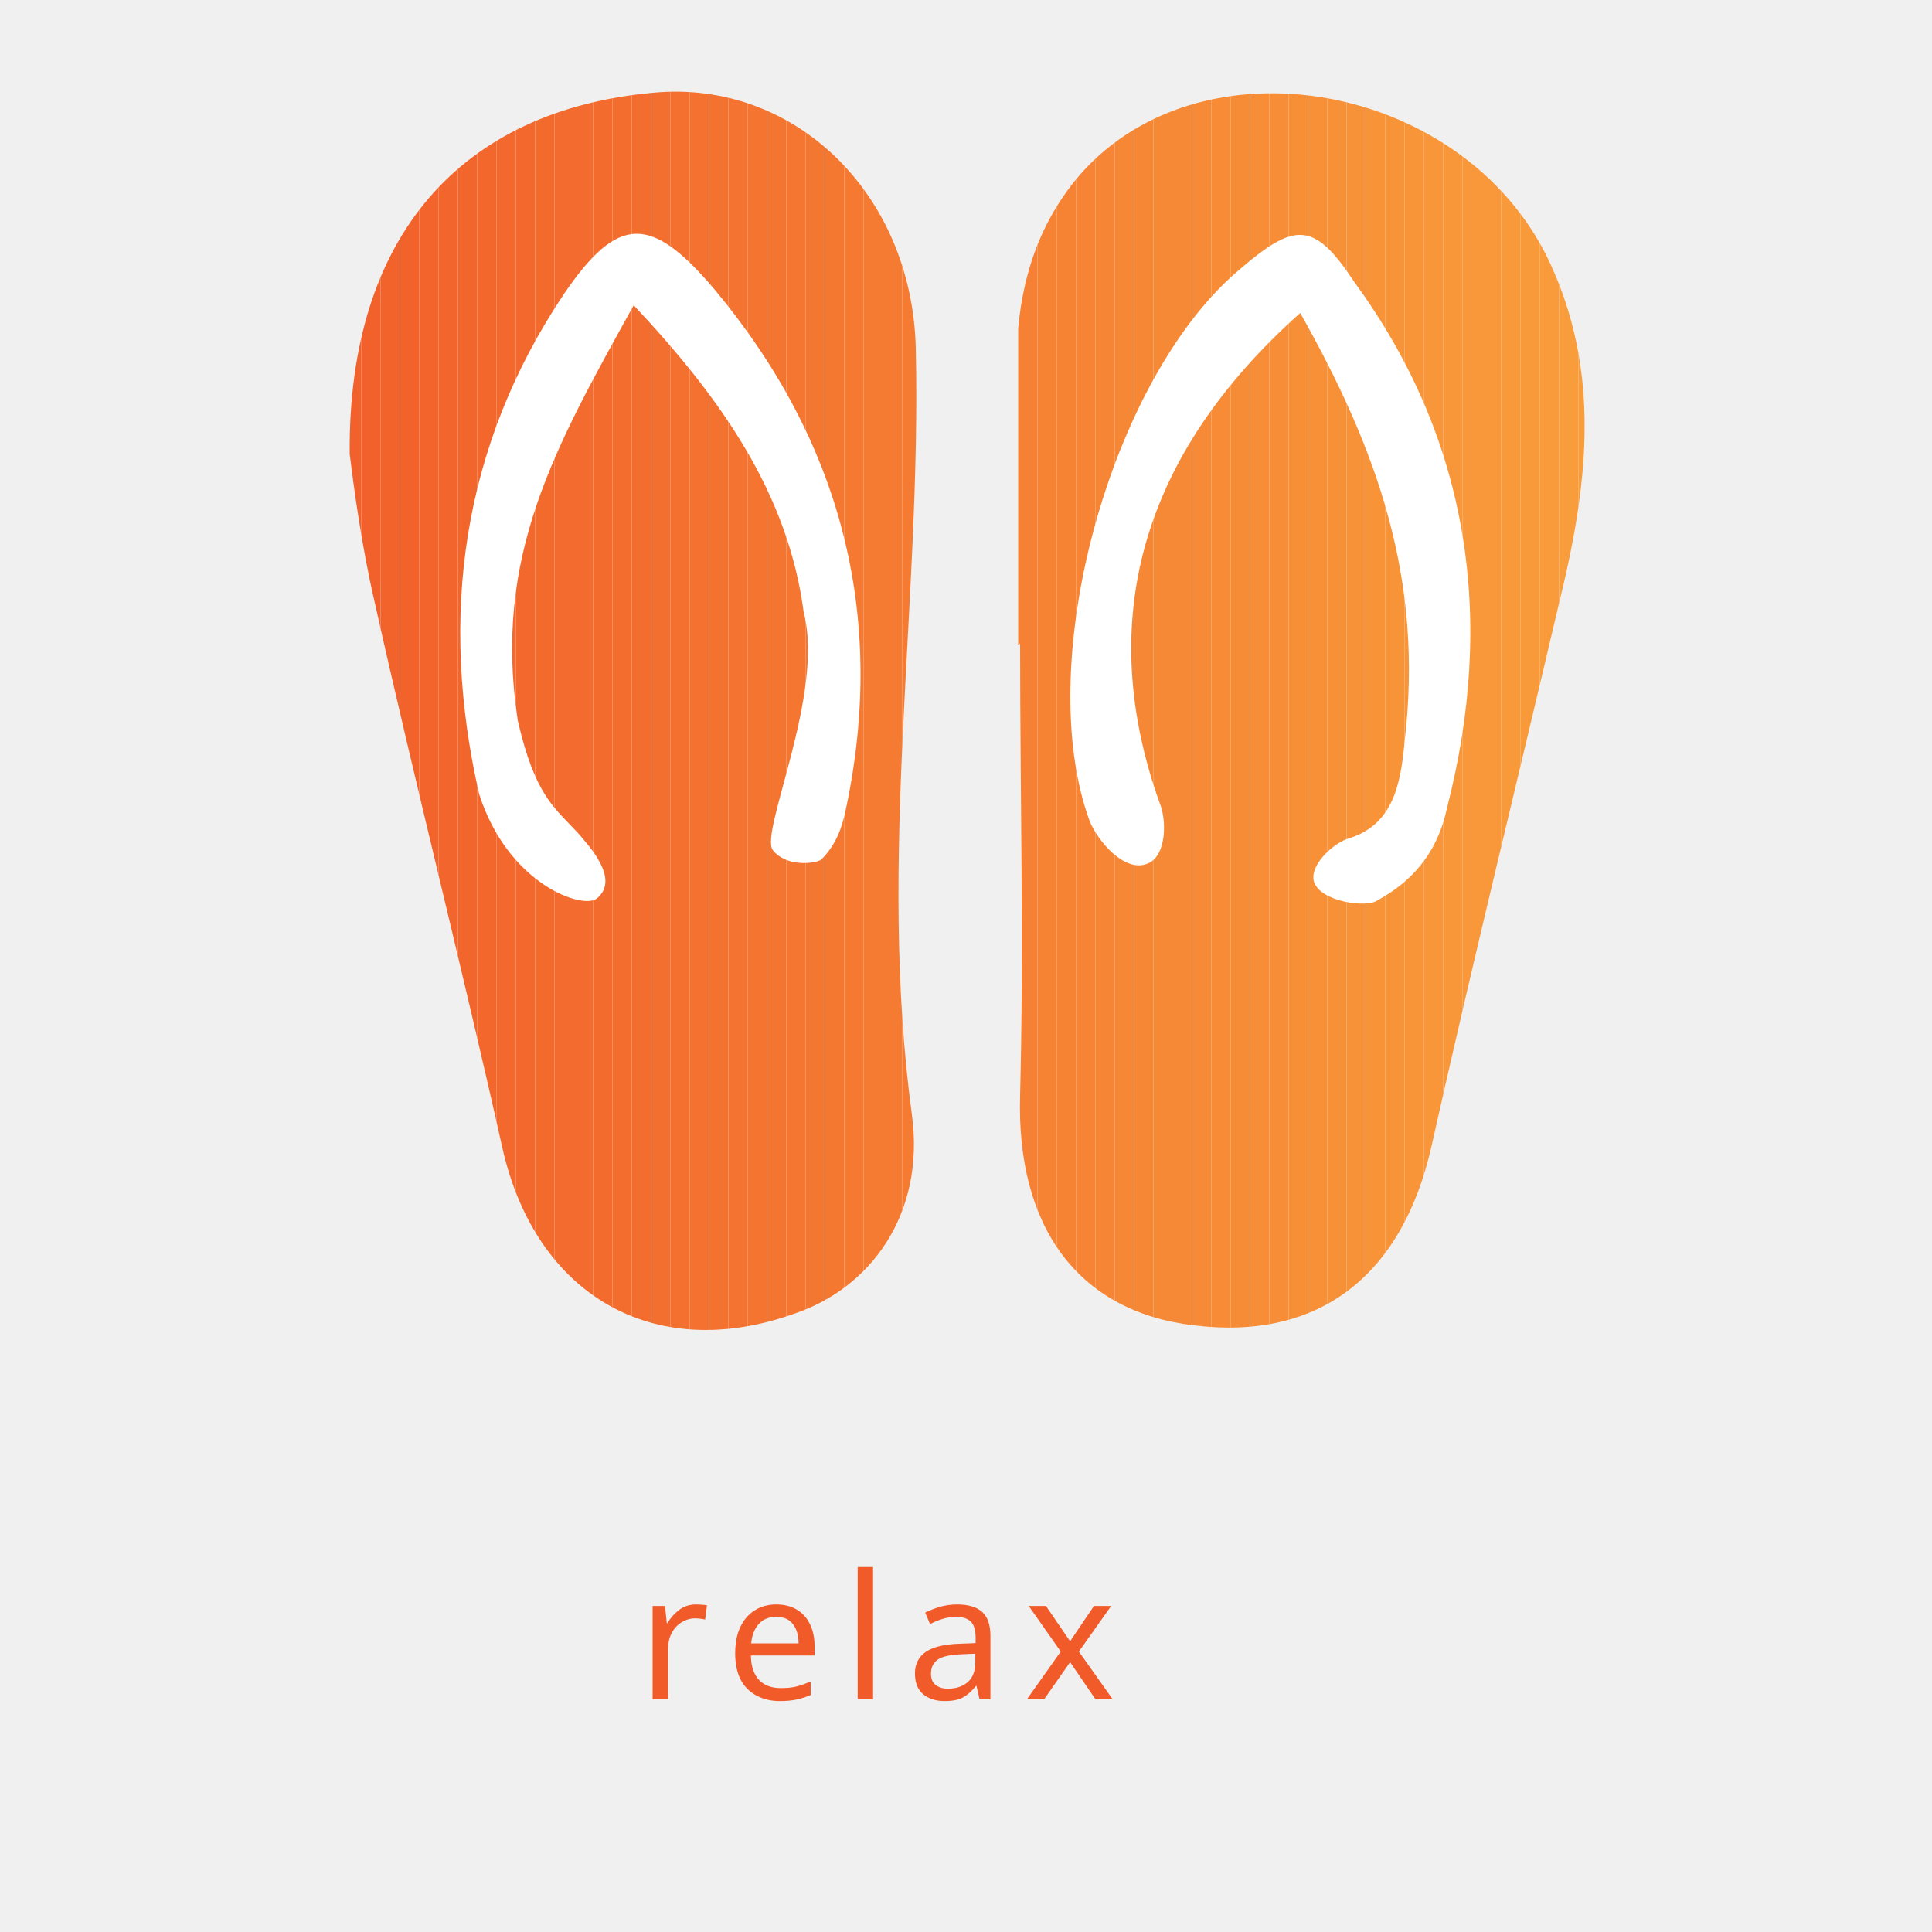
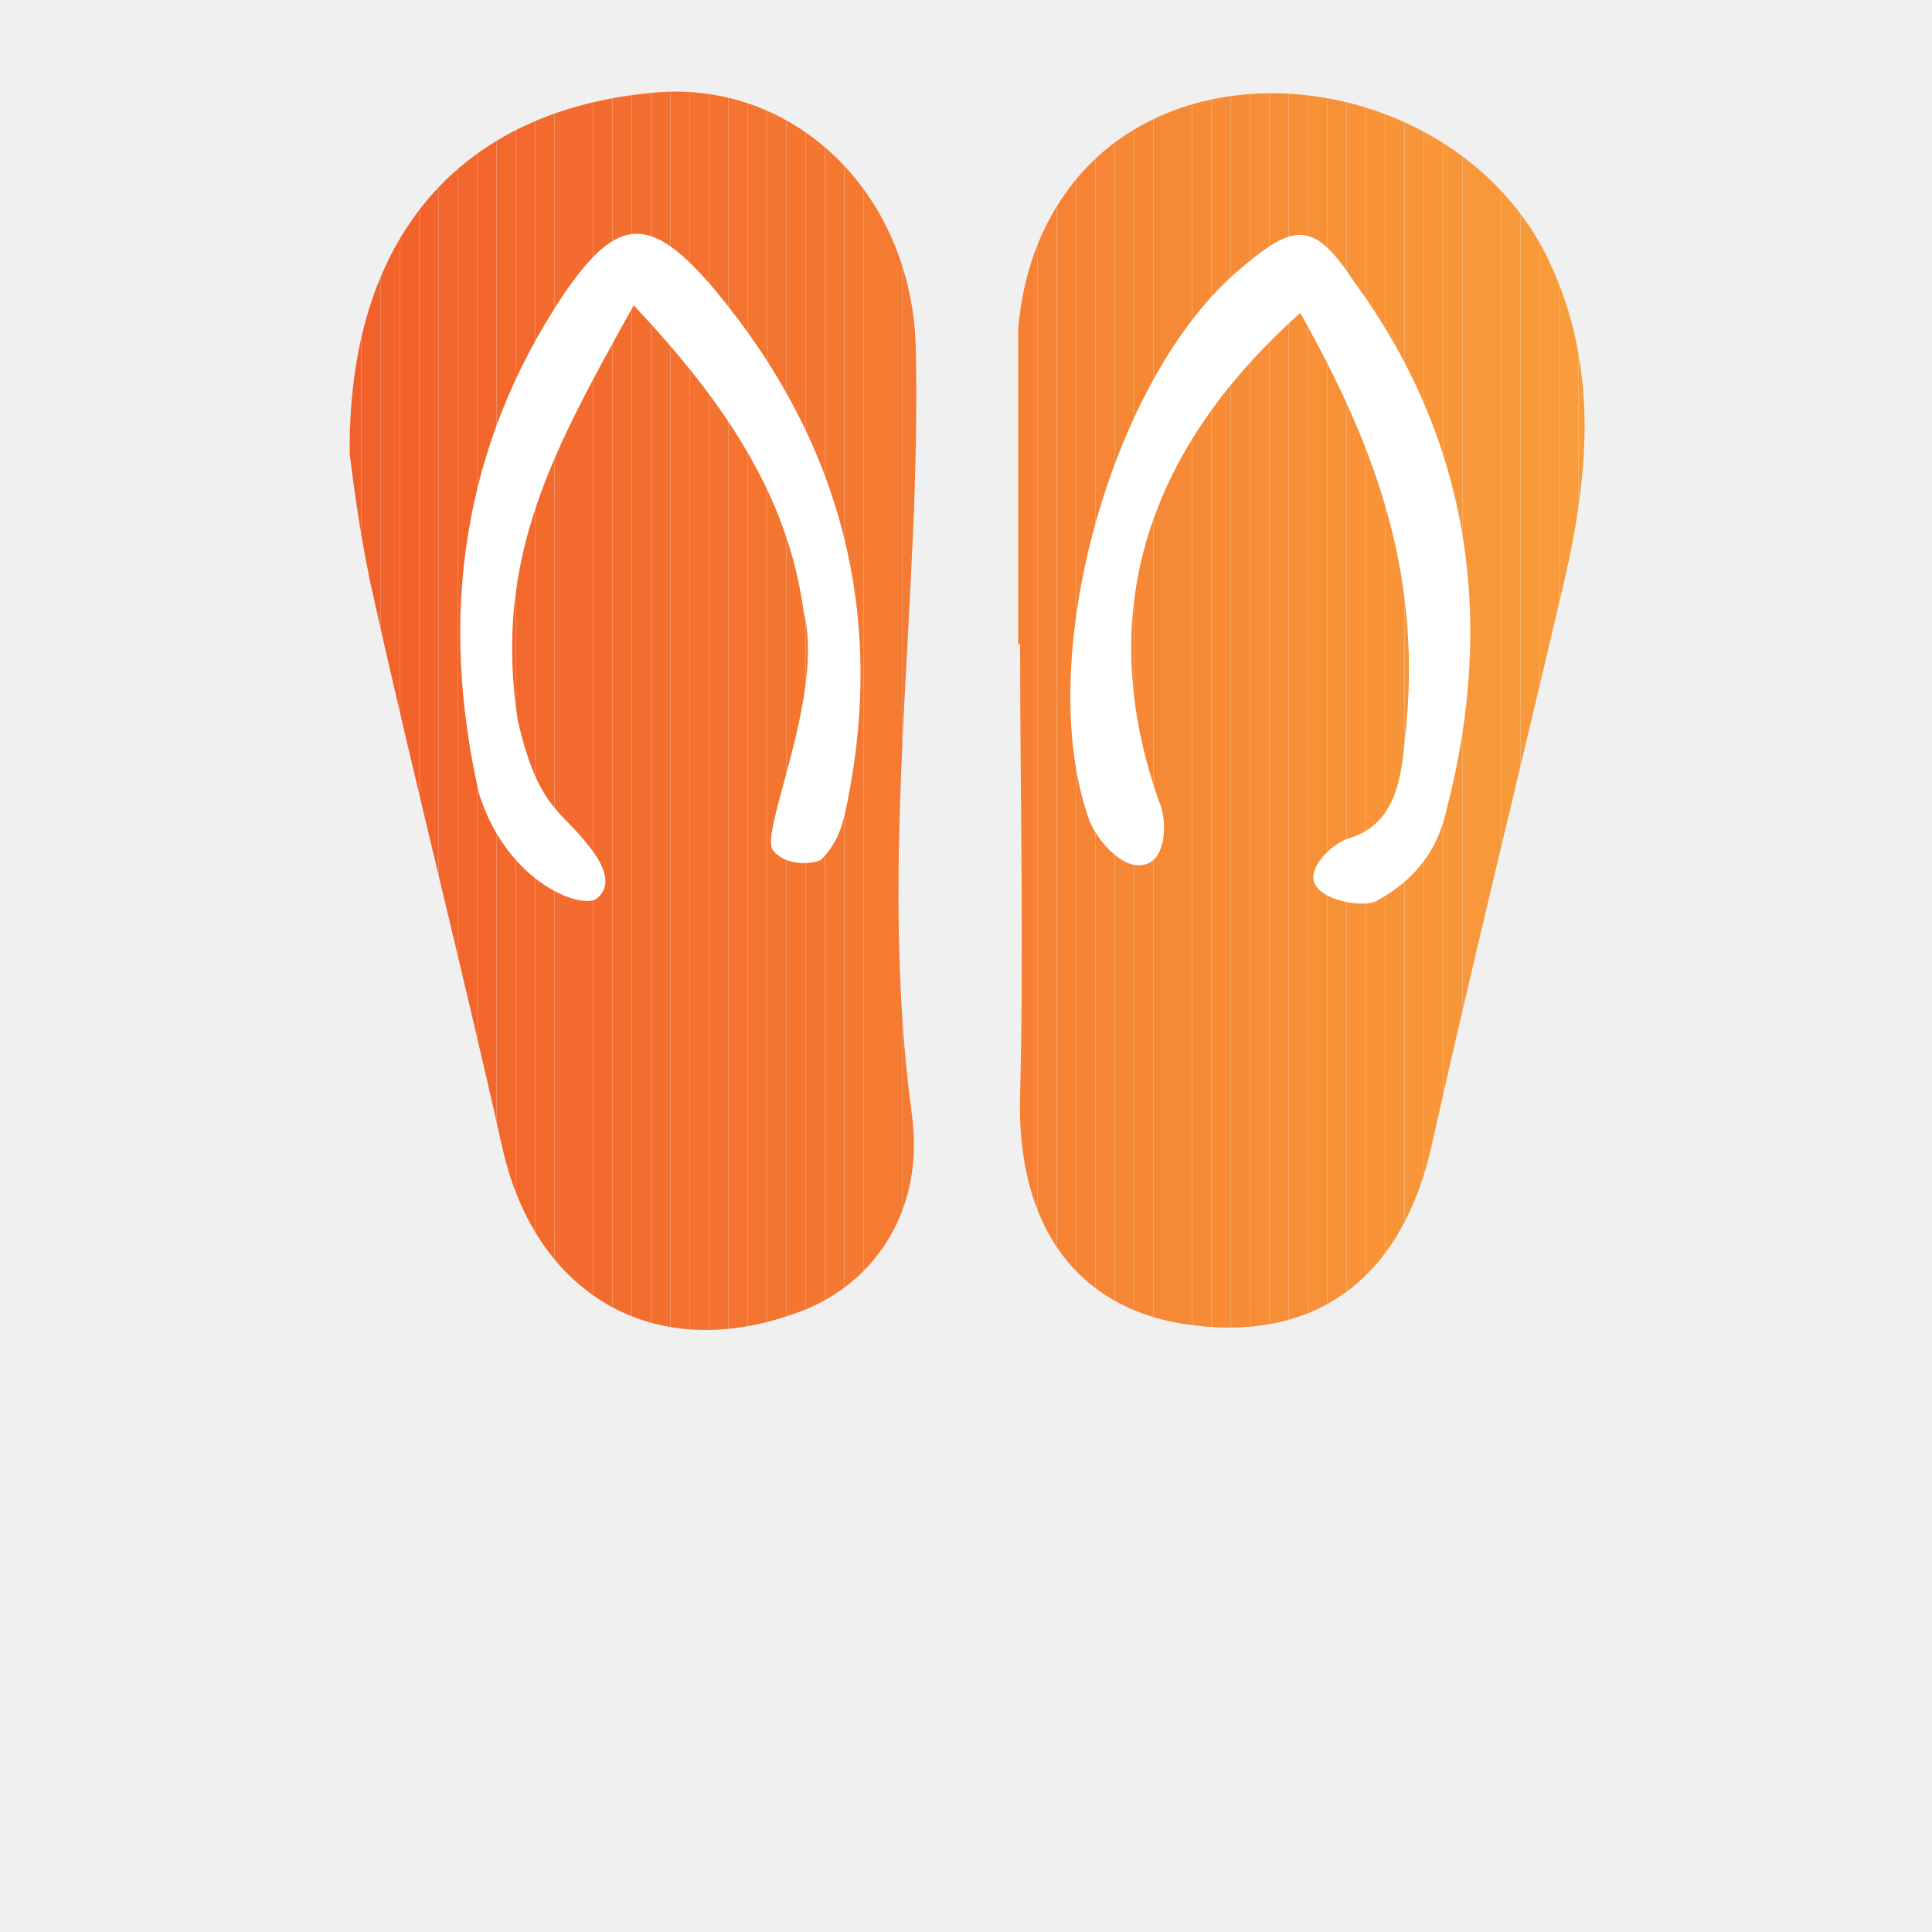
<svg xmlns="http://www.w3.org/2000/svg" xmlns:xlink="http://www.w3.org/1999/xlink" version="1.1" id="Layer_1" x="0px" y="0px" width="100px" height="100px" viewBox="0 0 100 100" style="enable-background:new 0 0 100 100;" xml:space="preserve">
  <style type="text/css">

	.st0{fill:#7A1953;}
	.st1{fill:url(#XMLID_7_);}
	.st2{fill:url(#XMLID_8_);}
	.st3{fill:url(#XMLID_9_);}
	.st4{opacity:0.25;fill:#F0545D;}
	.st5{opacity:0.25;}
	.st6{opacity:0.75;}
	.st7{clip-path:url(#XMLID_26_);fill:#349DA0;}
	.st8{clip-path:url(#XMLID_26_);fill:#349EA0;}
	.st9{clip-path:url(#XMLID_26_);fill:#349FA1;}
	.st10{clip-path:url(#XMLID_26_);fill:#35959C;}
	.st11{clip-path:url(#XMLID_26_);fill:#35969C;}
	.st12{clip-path:url(#XMLID_26_);fill:#35979D;}
	.st13{clip-path:url(#XMLID_26_);fill:#35989D;}
	.st14{clip-path:url(#XMLID_26_);fill:#35999E;}
	.st15{clip-path:url(#XMLID_26_);fill:#359A9E;}
	.st16{clip-path:url(#XMLID_26_);fill:#359B9F;}
	.st17{clip-path:url(#XMLID_26_);fill:#359C9F;}
	.st18{clip-path:url(#XMLID_24_);fill:#3F376B;}
	.st19{clip-path:url(#XMLID_24_);fill:#3F386C;}
	.st20{clip-path:url(#XMLID_24_);fill:#3F396C;}
	.st21{clip-path:url(#XMLID_24_);fill:#3F3A6D;}
	.st22{clip-path:url(#XMLID_35_);fill:#F2602B;}
	.st23{clip-path:url(#XMLID_35_);fill:#F2612B;}
	.st24{clip-path:url(#XMLID_35_);fill:#F2622B;}
	.st25{clip-path:url(#XMLID_35_);fill:#F2632B;}
	.st26{clip-path:url(#XMLID_35_);fill:#F2642C;}
	.st27{clip-path:url(#XMLID_35_);fill:#F2652C;}
	.st28{clip-path:url(#XMLID_35_);fill:#F2662C;}
	.st29{clip-path:url(#XMLID_35_);fill:#F3672D;}
	.st30{clip-path:url(#XMLID_35_);fill:#F3682D;}
	.st31{clip-path:url(#XMLID_35_);fill:#F3692D;}
	.st32{clip-path:url(#XMLID_35_);fill:#F36A2D;}
	.st33{clip-path:url(#XMLID_35_);fill:#F36B2E;}
	.st34{clip-path:url(#XMLID_35_);fill:#F36C2E;}
	.st35{clip-path:url(#XMLID_35_);fill:#F36D2E;}
	.st36{clip-path:url(#XMLID_35_);fill:#F36E2E;}
	.st37{clip-path:url(#XMLID_35_);fill:#F36F2F;}
	.st38{opacity:0.25;fill:url(#XMLID_11_);}
	.st39{opacity:0.25;fill:url(#XMLID_18_);}
	.st40{opacity:0.25;fill:#FBB040;}
	.st41{clip-path:url(#XMLID_35_);fill:#F4702F;}
	.st42{clip-path:url(#XMLID_35_);fill:#F4712F;}
	.st43{clip-path:url(#XMLID_35_);fill:#F4722F;}
	.st44{clip-path:url(#XMLID_35_);fill:#F47330;}
	.st45{clip-path:url(#XMLID_35_);fill:#F47430;}
	.st46{clip-path:url(#XMLID_35_);fill:#F47530;}
	.st47{clip-path:url(#XMLID_35_);fill:#F47631;}
	.st48{clip-path:url(#XMLID_35_);fill:#F47731;}
	.st49{clip-path:url(#XMLID_35_);fill:#F57831;}
	.st50{clip-path:url(#XMLID_35_);fill:#F57931;}
	.st51{clip-path:url(#XMLID_35_);fill:#F57A32;}
	.st52{clip-path:url(#XMLID_35_);fill:#F57B32;}
	.st53{clip-path:url(#XMLID_35_);fill:#F57C32;}
	.st54{opacity:0.25;fill:#FFFFFF;}
	.st55{opacity:0.75;fill:url(#XMLID_10_);}
	.st56{opacity:0.75;fill:url(#XMLID_17_);}
	.st57{clip-path:url(#XMLID_24_);fill:#402E66;}
	.st58{clip-path:url(#XMLID_24_);fill:#402F67;}
	.st59{clip-path:url(#XMLID_24_);fill:#403067;}
	.st60{clip-path:url(#XMLID_24_);fill:#403168;}
	.st61{clip-path:url(#XMLID_24_);fill:#403268;}
	.st62{clip-path:url(#XMLID_24_);fill:#403369;}
	.st63{clip-path:url(#XMLID_24_);fill:#403469;}
	.st64{clip-path:url(#XMLID_24_);fill:#40356A;}
	.st65{clip-path:url(#XMLID_24_);fill:#40366A;}
	.st66{clip-path:url(#XMLID_24_);fill:#412562;}
	.st67{clip-path:url(#XMLID_24_);fill:#412662;}
	.st68{clip-path:url(#XMLID_24_);fill:#412763;}
	.st69{clip-path:url(#XMLID_24_);fill:#412863;}
	.st70{clip-path:url(#XMLID_24_);fill:#412964;}
	.st71{clip-path:url(#XMLID_24_);fill:#412A64;}
	.st72{clip-path:url(#XMLID_24_);fill:#412B65;}
	.st73{clip-path:url(#XMLID_24_);fill:#412C65;}
	.st74{clip-path:url(#XMLID_24_);fill:#412D66;}
	.st75{opacity:0.75;fill:#F0545D;}
	.st76{clip-path:url(#XMLID_24_);fill:#42205F;}
	.st77{clip-path:url(#XMLID_24_);fill:#422160;}
	.st78{clip-path:url(#XMLID_24_);fill:#422260;}
	.st79{clip-path:url(#XMLID_24_);fill:#422361;}
	.st80{clip-path:url(#XMLID_24_);fill:#422461;}
	.st81{fill:#F0545D;}
	.st82{fill:#F15A29;}
	.st83{font-family:'nevis-Bold';}
	.st84{opacity:0.25;fill:#31BCB0;}
	.st85{font-size:9;}
	.st86{clip-path:url(#SVGID_2_);}
	.st87{clip-path:url(#SVGID_4_);}
	.st88{clip-path:url(#SVGID_6_);}
	.st89{clip-path:url(#SVGID_8_);}
	.st90{clip-path:url(#XMLID_27_);fill:#F4712F;}
	.st91{clip-path:url(#XMLID_27_);fill:#F4722F;}
	.st92{clip-path:url(#XMLID_27_);fill:#F47330;}
	.st93{clip-path:url(#XMLID_27_);fill:#F47430;}
	.st94{clip-path:url(#XMLID_27_);fill:#F47530;}
	.st95{clip-path:url(#XMLID_27_);fill:#F47631;}
	.st96{clip-path:url(#XMLID_27_);fill:#F47731;}
	.st97{clip-path:url(#XMLID_27_);fill:#F57831;}
	.st98{clip-path:url(#XMLID_27_);fill:#F57931;}
	.st99{clip-path:url(#XMLID_27_);fill:#F57A32;}
	.st100{clip-path:url(#XMLID_27_);fill:#F57B32;}
	.st101{clip-path:url(#XMLID_27_);fill:#F57C32;}
	.st102{clip-path:url(#XMLID_27_);fill:#F57D32;}
	.st103{clip-path:url(#XMLID_27_);fill:#F57E33;}
	.st104{clip-path:url(#XMLID_27_);fill:#F57F33;}
	.st105{clip-path:url(#XMLID_27_);fill:#F58033;}
	.st106{opacity:0.75;fill:#FBB040;}
	.st107{clip-path:url(#XMLID_27_);fill:#F68134;}
	.st108{clip-path:url(#XMLID_27_);fill:#F68234;}
	.st109{clip-path:url(#XMLID_27_);fill:#F68334;}
	.st110{clip-path:url(#XMLID_27_);fill:#F68434;}
	.st111{clip-path:url(#XMLID_27_);fill:#F68635;}
	.st112{clip-path:url(#XMLID_27_);fill:#F68735;}
	.st113{clip-path:url(#XMLID_27_);fill:#F68835;}
	.st114{clip-path:url(#XMLID_27_);fill:#F68935;}
	.st115{fill:#FBB040;}
	.st116{clip-path:url(#XMLID_27_);fill:#F78A36;}
	.st117{clip-path:url(#XMLID_27_);fill:#F78B36;}
	.st118{clip-path:url(#XMLID_27_);fill:#F78C36;}
	.st119{clip-path:url(#XMLID_27_);fill:#F78D37;}
	.st120{clip-path:url(#XMLID_27_);fill:#F78E37;}
	.st121{clip-path:url(#XMLID_27_);fill:#F78F37;}
	.st122{clip-path:url(#XMLID_27_);fill:#F79037;}
	.st123{clip-path:url(#XMLID_27_);fill:#F79138;}
	.st124{clip-path:url(#XMLID_27_);fill:#F79238;}
	.st125{clip-path:url(#XMLID_27_);fill:#F89338;}
	.st126{clip-path:url(#XMLID_27_);fill:#F89438;}
	.st127{clip-path:url(#XMLID_27_);fill:#F89539;}
	.st128{clip-path:url(#XMLID_27_);fill:#F89639;}
	.st129{clip-path:url(#XMLID_27_);fill:#F89739;}
	.st130{clip-path:url(#XMLID_27_);fill:#F8983A;}
	.st131{opacity:0.75;fill:#FFFFFF;}
	.st132{fill:#FFFFFF;}
	.st133{fill:url(#XMLID_12_);}
	.st134{fill:url(#XMLID_13_);}
	.st135{fill:url(#XMLID_14_);}
	.st136{fill:url(#XMLID_15_);}
	.st137{fill:url(#XMLID_16_);}
	.st138{fill:url(#XMLID_19_);}
	.st139{fill:url(#XMLID_20_);}
	.st140{fill:url(#XMLID_21_);}
	.st141{fill:url(#XMLID_22_);}
	.st142{fill:url(#XMLID_23_);}
	.st143{fill:url(#XMLID_28_);}
	.st144{fill:url(#XMLID_29_);}
	.st145{fill:url(#XMLID_30_);}
	.st146{fill:url(#XMLID_31_);}
	.st147{fill:url(#XMLID_32_);}
	.st148{fill:url(#XMLID_33_);}
	.st149{fill:none;}
	.st150{clip-path:url(#XMLID_25_);fill:#32AFA9;}
	.st151{clip-path:url(#XMLID_25_);fill:#32B0AA;}
	.st152{clip-path:url(#XMLID_25_);fill:#32B1AA;}
	.st153{clip-path:url(#XMLID_25_);fill:#32B2AB;}
	.st154{clip-path:url(#XMLID_25_);fill:#32B3AB;}
	.st155{clip-path:url(#XMLID_25_);fill:#32B4AC;}
	.st156{clip-path:url(#XMLID_25_);fill:#32B5AC;}
	.st157{clip-path:url(#XMLID_25_);fill:#32B6AD;}
	.st158{clip-path:url(#XMLID_25_);fill:#33A6A5;}
	.st159{clip-path:url(#XMLID_25_);fill:#33A7A5;}
	.st160{clip-path:url(#XMLID_25_);fill:#33A8A6;}
	.st161{clip-path:url(#XMLID_25_);fill:#33A9A6;}
	.st162{clip-path:url(#XMLID_25_);fill:#33AAA7;}
	.st163{clip-path:url(#XMLID_25_);fill:#33ABA7;}
	.st164{clip-path:url(#XMLID_25_);fill:#33ACA8;}
	.st165{clip-path:url(#XMLID_25_);fill:#33ADA8;}
	.st166{clip-path:url(#XMLID_25_);fill:#33AEA9;}
	.st167{clip-path:url(#XMLID_25_);fill:#349DA0;}
	.st168{clip-path:url(#XMLID_25_);fill:#349EA0;}
	.st169{clip-path:url(#XMLID_25_);fill:#349FA1;}
	.st170{clip-path:url(#XMLID_25_);fill:#34A0A1;}
	.st171{clip-path:url(#XMLID_25_);fill:#34A1A2;}
	.st172{clip-path:url(#XMLID_25_);fill:#34A2A2;}
	.st173{clip-path:url(#XMLID_25_);fill:#34A3A3;}
	.st174{clip-path:url(#XMLID_25_);fill:#34A4A3;}
	.st175{clip-path:url(#XMLID_25_);fill:#34A5A4;}
	.st176{opacity:0.75;fill:#31BCB0;}
	.st177{clip-path:url(#XMLID_25_);fill:#35939B;}
	.st178{clip-path:url(#XMLID_25_);fill:#35949B;}
	.st179{clip-path:url(#XMLID_25_);fill:#35959C;}
	.st180{clip-path:url(#XMLID_25_);fill:#35969C;}
	.st181{clip-path:url(#XMLID_25_);fill:#35979D;}
	.st182{clip-path:url(#XMLID_25_);fill:#35989D;}
	.st183{clip-path:url(#XMLID_25_);fill:#35999E;}
	.st184{clip-path:url(#XMLID_25_);fill:#359A9E;}
	.st185{clip-path:url(#XMLID_25_);fill:#359B9F;}
	.st186{clip-path:url(#XMLID_25_);fill:#359C9F;}
	.st187{fill:#31B8AE;}
	.st188{fill:#31B9AE;}
	.st189{fill:#31BAAF;}
	.st190{fill:#31BBAF;}
	.st191{fill:#31BCB0;}
	.st192{clip-path:url(#XMLID_25_);fill:#368A96;}
	.st193{clip-path:url(#XMLID_25_);fill:#368B96;}
	.st194{clip-path:url(#XMLID_25_);fill:#368C97;}
	.st195{clip-path:url(#XMLID_25_);fill:#368D97;}
	.st196{clip-path:url(#XMLID_25_);fill:#368E98;}
	.st197{clip-path:url(#XMLID_25_);fill:#368F98;}
	.st198{clip-path:url(#XMLID_25_);fill:#369099;}
	.st199{clip-path:url(#XMLID_25_);fill:#36919A;}
	.st200{clip-path:url(#XMLID_25_);fill:#36929A;}
	.st201{fill:#32AFA9;}
	.st202{fill:#32B0AA;}
	.st203{fill:#32B1AA;}
	.st204{fill:#32B2AB;}
	.st205{fill:#32B3AB;}
	.st206{fill:#32B4AC;}
	.st207{fill:#32B5AC;}
	.st208{fill:#32B6AD;}
	.st209{clip-path:url(#XMLID_25_);fill:#378191;}
	.st210{fill:#32B7AD;}
	.st211{clip-path:url(#XMLID_25_);fill:#378292;}
	.st212{clip-path:url(#XMLID_25_);fill:#378392;}
	.st213{clip-path:url(#XMLID_25_);fill:#378493;}
	.st214{clip-path:url(#XMLID_25_);fill:#378593;}
	.st215{clip-path:url(#XMLID_25_);fill:#378694;}
	.st216{clip-path:url(#XMLID_25_);fill:#378794;}
	.st217{clip-path:url(#XMLID_25_);fill:#378895;}
	.st218{clip-path:url(#XMLID_25_);fill:#378995;}
	.st219{fill:#33A6A5;}
	.st220{fill:#33A7A5;}
	.st221{fill:#33A8A6;}
	.st222{clip-path:url(#XMLID_25_);fill:#38788C;}
	.st223{clip-path:url(#XMLID_25_);fill:#38798D;}
	.st224{fill:#33AAA7;}
	.st225{fill:#33ABA7;}
	.st226{fill:#33ACA8;}
	.st227{fill:#33ADA8;}
	.st228{clip-path:url(#XMLID_25_);fill:#387A8E;}
	.st229{clip-path:url(#XMLID_25_);fill:#387B8E;}
	.st230{clip-path:url(#XMLID_25_);fill:#387C8F;}
	.st231{clip-path:url(#XMLID_25_);fill:#387D8F;}
	.st232{clip-path:url(#XMLID_25_);fill:#387E90;}
	.st233{clip-path:url(#XMLID_25_);fill:#387F90;}
	.st234{clip-path:url(#XMLID_25_);fill:#388091;}
	.st235{fill:#349EA0;}
	.st236{fill:#349FA1;}
	.st237{clip-path:url(#XMLID_25_);fill:#396F88;}
	.st238{fill:#34A0A1;}
	.st239{fill:#34A1A2;}
	.st240{fill:#34A4A3;}
	.st241{fill:#34A5A4;}
	.st242{clip-path:url(#XMLID_25_);fill:#397088;}
	.st243{clip-path:url(#XMLID_25_);fill:#397189;}
	.st244{clip-path:url(#XMLID_25_);fill:#397289;}
	.st245{clip-path:url(#XMLID_25_);fill:#39738A;}
	.st246{clip-path:url(#XMLID_25_);fill:#39748A;}
	.st247{clip-path:url(#XMLID_25_);fill:#39758B;}
	.st248{clip-path:url(#XMLID_25_);fill:#39768B;}
	.st249{clip-path:url(#XMLID_25_);fill:#39778C;}
	.st250{fill:#35939B;}
	.st251{fill:#35979D;}
	.st252{fill:#35989D;}
	.st253{fill:#35999E;}
	.st254{fill:#359A9E;}
	.st255{fill:#359B9F;}
	.st256{fill:#368A96;}
	.st257{fill:#368B96;}
	.st258{fill:#368C97;}
	.st259{fill:#369099;}
	.st260{fill:#36919A;}
	.st261{fill:#36929A;}
	.st262{letter-spacing:1;}
	.st263{fill:#378292;}
	.st264{fill:#378392;}
	.st265{fill:#378493;}
	.st266{fill:#378593;}
	.st267{fill:#378995;}
	.st268{clip-path:url(#XMLID_34_);fill:#F58033;}
	.st269{clip-path:url(#XMLID_34_);fill:#F68134;}
	.st270{clip-path:url(#XMLID_34_);fill:#F68234;}
	.st271{clip-path:url(#XMLID_34_);fill:#F68334;}
	.st272{clip-path:url(#XMLID_34_);fill:#F68434;}
	.st273{clip-path:url(#XMLID_34_);fill:#F68635;}
	.st274{clip-path:url(#XMLID_34_);fill:#F68735;}
	.st275{clip-path:url(#XMLID_34_);fill:#F68835;}
	.st276{clip-path:url(#XMLID_34_);fill:#F68935;}
	.st277{clip-path:url(#XMLID_34_);fill:#F78A36;}
	.st278{clip-path:url(#XMLID_34_);fill:#F78B36;}
	.st279{clip-path:url(#XMLID_34_);fill:#F78C36;}
	.st280{clip-path:url(#XMLID_34_);fill:#F78D37;}
	.st281{clip-path:url(#XMLID_34_);fill:#F78E37;}
	.st282{clip-path:url(#XMLID_34_);fill:#F78F37;}
	.st283{clip-path:url(#XMLID_34_);fill:#F79037;}
	.st284{clip-path:url(#XMLID_34_);fill:#F79138;}
	.st285{clip-path:url(#XMLID_34_);fill:#F79238;}
	.st286{clip-path:url(#XMLID_34_);fill:#F89338;}
	.st287{clip-path:url(#XMLID_34_);fill:#F89438;}
	.st288{clip-path:url(#XMLID_34_);fill:#F89539;}
	.st289{clip-path:url(#XMLID_34_);fill:#F89639;}
	.st290{clip-path:url(#XMLID_34_);fill:#F89739;}
	.st291{clip-path:url(#XMLID_34_);fill:#F8983A;}
	.st292{clip-path:url(#XMLID_34_);fill:#F8993A;}
	.st293{clip-path:url(#XMLID_34_);fill:#F89A3A;}
	.st294{clip-path:url(#XMLID_34_);fill:#F99B3A;}
	.st295{clip-path:url(#XMLID_34_);fill:#F99C3B;}
	.st296{clip-path:url(#XMLID_34_);fill:#F99D3B;}
	.st297{clip-path:url(#XMLID_34_);fill:#F99E3B;}
	.st298{clip-path:url(#XMLID_25_);fill:#3A6583;}
	.st299{clip-path:url(#XMLID_25_);fill:#3A6684;}
	.st300{clip-path:url(#XMLID_25_);fill:#3A6784;}
	.st301{clip-path:url(#XMLID_25_);fill:#3A6885;}
	.st302{clip-path:url(#XMLID_25_);fill:#3A6985;}
	.st303{clip-path:url(#XMLID_25_);fill:#3A6A86;}
	.st304{clip-path:url(#XMLID_25_);fill:#3A6B86;}
	.st305{clip-path:url(#XMLID_25_);fill:#3A6C87;}
	.st306{clip-path:url(#XMLID_25_);fill:#3A6D87;}
	.st307{clip-path:url(#XMLID_25_);fill:#3B5C7E;}
	.st308{clip-path:url(#XMLID_25_);fill:#3B5D7F;}
	.st309{clip-path:url(#XMLID_25_);fill:#3B5E7F;}
	.st310{clip-path:url(#XMLID_25_);fill:#3B5F80;}
	.st311{clip-path:url(#XMLID_25_);fill:#3B6080;}
	.st312{clip-path:url(#XMLID_25_);fill:#3B6181;}
	.st313{clip-path:url(#XMLID_25_);fill:#3B6281;}
	.st314{clip-path:url(#XMLID_25_);fill:#3B6382;}
	.st315{clip-path:url(#XMLID_25_);fill:#3B6483;}
	.st316{clip-path:url(#XMLID_25_);fill:#3C537A;}
	.st317{clip-path:url(#XMLID_25_);fill:#3C547A;}
	.st318{clip-path:url(#XMLID_25_);fill:#3C557B;}
	.st319{clip-path:url(#XMLID_25_);fill:#3C567B;}
	.st320{clip-path:url(#XMLID_25_);fill:#3C577C;}
	.st321{clip-path:url(#XMLID_25_);fill:#3C587C;}
	.st322{clip-path:url(#XMLID_25_);fill:#3C597D;}
	.st323{clip-path:url(#XMLID_25_);fill:#3C5A7D;}
	.st324{clip-path:url(#XMLID_25_);fill:#3C5B7E;}
	.st325{clip-path:url(#XMLID_25_);fill:#3D4A75;}
	.st326{clip-path:url(#XMLID_25_);fill:#3D4B75;}
	.st327{clip-path:url(#XMLID_25_);fill:#3D4C76;}
	.st328{clip-path:url(#XMLID_25_);fill:#3D4D77;}
	.st329{clip-path:url(#XMLID_25_);fill:#3D4E77;}
	.st330{clip-path:url(#XMLID_25_);fill:#3D4F78;}
	.st331{clip-path:url(#XMLID_25_);fill:#3D5078;}
	.st332{clip-path:url(#XMLID_25_);fill:#3D5179;}
	.st333{clip-path:url(#XMLID_25_);fill:#3D5279;}
	.st334{clip-path:url(#XMLID_25_);fill:#3E4070;}
	.st335{clip-path:url(#XMLID_25_);fill:#3E4170;}
	.st336{clip-path:url(#XMLID_25_);fill:#3E4271;}
	.st337{clip-path:url(#XMLID_25_);fill:#3E4371;}
	.st338{clip-path:url(#XMLID_25_);fill:#3E4472;}
	.st339{clip-path:url(#XMLID_25_);fill:#3E4572;}
	.st340{clip-path:url(#XMLID_25_);fill:#3E4673;}
	.st341{clip-path:url(#XMLID_25_);fill:#3E4773;}
	.st342{clip-path:url(#XMLID_25_);fill:#3E4874;}
	.st343{clip-path:url(#XMLID_25_);fill:#3E4974;}
	.st344{fill:#3A6583;}
	.st345{fill:#3A6684;}
	.st346{fill:#3A6784;}
	.st347{fill:#3A6985;}
	.st348{fill:#3A6A86;}
	.st349{fill:#3A6B86;}
	.st350{fill:#3A6C87;}
	.st351{clip-path:url(#XMLID_25_);fill:#3F376B;}
	.st352{clip-path:url(#XMLID_25_);fill:#3F386C;}
	.st353{clip-path:url(#XMLID_25_);fill:#3F396C;}
	.st354{clip-path:url(#XMLID_25_);fill:#3F3A6D;}
	.st355{clip-path:url(#XMLID_25_);fill:#3F3B6D;}
	.st356{clip-path:url(#XMLID_25_);fill:#3F3C6E;}
	.st357{clip-path:url(#XMLID_25_);fill:#3F3D6E;}
	.st358{clip-path:url(#XMLID_25_);fill:#3F3E6F;}
	.st359{clip-path:url(#XMLID_25_);fill:#3F3F6F;}
	.st360{fill:#3B5C7E;}
	.st361{fill:#3B5D7F;}
	.st362{fill:#3B5E7F;}
	.st363{fill:#3B6080;}
	.st364{fill:#3B6181;}
	.st365{fill:#3B6281;}
	.st366{fill:#3B6382;}
	.st367{fill:#3B6483;}
	.st368{fill:#3C557B;}
	.st369{fill:#3C567B;}
	.st370{fill:#3C577C;}
	.st371{fill:#3C587C;}
	.st372{fill:#3C5A7D;}
	.st373{fill:#3C5B7E;}
	.st374{fill:#3D4A75;}
	.st375{fill:#3D4E77;}
	.st376{fill:#3D4F78;}
	.st377{fill:#3D5078;}
	.st378{fill:#3D5179;}
	.st379{fill:#3E4070;}
	.st380{fill:#3E4170;}
	.st381{fill:#3E4271;}
	.st382{fill:#3E4371;}
	.st383{fill:#3E4472;}
	.st384{fill:#3E4572;}
	.st385{fill:#3E4773;}
	.st386{fill:#3E4874;}
	.st387{fill:#3E4974;}
	.st388{fill:#3F3C6E;}
	.st389{fill:#3F3D6E;}
	.st390{fill:#3F3E6F;}
	.st391{fill:#3F3F6F;}
	.st392{clip-path:url(#XMLID_25_);fill:#402E66;}
	.st393{clip-path:url(#XMLID_25_);fill:#402F67;}
	.st394{clip-path:url(#XMLID_25_);fill:#403067;}
	.st395{clip-path:url(#XMLID_25_);fill:#403168;}
	.st396{clip-path:url(#XMLID_25_);fill:#403268;}
	.st397{clip-path:url(#XMLID_25_);fill:#403369;}
	.st398{clip-path:url(#XMLID_25_);fill:#403469;}
	.st399{clip-path:url(#XMLID_25_);fill:#40356A;}
	.st400{clip-path:url(#XMLID_25_);fill:#40366A;}
	.st401{fill:#42205F;}

</style>
  <g id="XMLID_1465_">
    <g id="XMLID_1469_">
      <g id="XMLID_1772_">
        <defs>
          <path id="XMLID_1773_" d="M52.6,33.4c0-4.7,0-9.5,0-14.2c0-3.6,0.7-6.9,3-9.8c6.3-7.8,20.6-5.2,24.8,4.6      c2.5,5.7,1.7,11.5,0.3,17.2c-2.2,9.4-4.5,18.7-6.6,28.1c-1.5,6.7-5.8,10.1-12.3,9.3c-6-0.7-9.2-5.1-9-11.9      c0.2-7.8,0-15.6,0-23.4C52.7,33.4,52.7,33.4,52.6,33.4z" />
        </defs>
        <clipPath id="XMLID_7_">
          <use xlink:href="#XMLID_1773_" style="overflow:visible;" />
        </clipPath>
        <rect id="XMLID_1774_" x="52.7" y="1.9" style="clip-path:url(#XMLID_7_);fill:#F58033;" width="0" height="68" />
        <rect id="XMLID_1775_" x="52.7" y="1.9" style="clip-path:url(#XMLID_7_);fill:#F68134;" width="1" height="68" />
        <rect id="XMLID_1776_" x="53.7" y="1.9" style="clip-path:url(#XMLID_7_);fill:#F68234;" width="1" height="68" />
        <rect id="XMLID_1777_" x="54.7" y="1.9" style="clip-path:url(#XMLID_7_);fill:#F68334;" width="1" height="68" />
        <rect id="XMLID_1778_" x="55.7" y="1.9" style="clip-path:url(#XMLID_7_);fill:#F68434;" width="1" height="68" />
        <rect id="XMLID_1779_" x="56.7" y="1.9" style="clip-path:url(#XMLID_7_);fill:#F68635;" width="1" height="68" />
        <rect id="XMLID_1780_" x="57.7" y="1.9" style="clip-path:url(#XMLID_7_);fill:#F68735;" width="1" height="68" />
        <rect id="XMLID_1781_" x="58.7" y="1.9" style="clip-path:url(#XMLID_7_);fill:#F68835;" width="1" height="68" />
        <rect id="XMLID_1782_" x="59.7" y="1.9" style="clip-path:url(#XMLID_7_);fill:#F68935;" width="2" height="68" />
        <rect id="XMLID_1783_" x="61.7" y="1.9" style="clip-path:url(#XMLID_7_);fill:#F78A36;" width="1" height="68" />
        <rect id="XMLID_1784_" x="62.7" y="1.9" style="clip-path:url(#XMLID_7_);fill:#F78B36;" width="1" height="68" />
        <rect id="XMLID_1785_" x="63.7" y="1.9" style="clip-path:url(#XMLID_7_);fill:#F78C36;" width="1" height="68" />
        <rect id="XMLID_1786_" x="64.7" y="1.9" style="clip-path:url(#XMLID_7_);fill:#F78D37;" width="1" height="68" />
        <rect id="XMLID_1787_" x="65.7" y="1.9" style="clip-path:url(#XMLID_7_);fill:#F78E37;" width="1" height="68" />
        <rect id="XMLID_1788_" x="66.7" y="1.9" style="clip-path:url(#XMLID_7_);fill:#F78F37;" width="1" height="68" />
        <rect id="XMLID_1789_" x="67.7" y="1.9" style="clip-path:url(#XMLID_7_);fill:#F79037;" width="1" height="68" />
        <rect id="XMLID_1790_" x="68.7" y="1.9" style="clip-path:url(#XMLID_7_);fill:#F79138;" width="1" height="68" />
        <rect id="XMLID_1791_" x="69.7" y="1.9" style="clip-path:url(#XMLID_7_);fill:#F79238;" width="1" height="68" />
        <rect id="XMLID_1792_" x="70.7" y="1.9" style="clip-path:url(#XMLID_7_);fill:#F89338;" width="1" height="68" />
        <rect id="XMLID_1793_" x="71.7" y="1.9" style="clip-path:url(#XMLID_7_);fill:#F89438;" width="1" height="68" />
        <rect id="XMLID_1794_" x="72.7" y="1.9" style="clip-path:url(#XMLID_7_);fill:#F89539;" width="1" height="68" />
        <rect id="XMLID_1795_" x="73.7" y="1.9" style="clip-path:url(#XMLID_7_);fill:#F89639;" width="1" height="68" />
        <rect id="XMLID_1796_" x="74.7" y="1.9" style="clip-path:url(#XMLID_7_);fill:#F89739;" width="1" height="68" />
        <rect id="XMLID_1797_" x="75.7" y="1.9" style="clip-path:url(#XMLID_7_);fill:#F8983A;" width="2" height="68" />
        <rect id="XMLID_1798_" x="77.7" y="1.9" style="clip-path:url(#XMLID_7_);fill:#F8993A;" width="1" height="68" />
        <rect id="XMLID_1799_" x="78.7" y="1.9" style="clip-path:url(#XMLID_7_);fill:#F89A3A;" width="1" height="68" />
        <rect id="XMLID_1800_" x="79.7" y="1.9" style="clip-path:url(#XMLID_7_);fill:#F99B3A;" width="1" height="68" />
        <rect id="XMLID_1801_" x="80.7" y="1.9" style="clip-path:url(#XMLID_7_);fill:#F99C3B;" width="1" height="68" />
        <rect id="XMLID_1803_" x="81.7" y="1.9" style="clip-path:url(#XMLID_7_);fill:#F99D3B;" width="1" height="68" />
        <rect id="XMLID_1804_" x="82.7" y="1.9" style="clip-path:url(#XMLID_7_);fill:#F99E3B;" width="0" height="68" />
      </g>
    </g>
    <g id="XMLID_1468_">
      <path class="st132" d="M72.7,38.4c-0.2,2.2-0.6,4.3-2.9,5c-0.7,0.2-2,1.3-1.8,2.2c0.3,1.1,2.8,1.4,3.3,1c2.2-1.2,3.2-2.9,3.6-4.8    c2.5-9.7,1.2-19-4.8-27.2C68,11.4,67,11.5,64.1,14c-6.6,5.6-10.7,20.3-7.7,28.5c0.4,1,1.8,2.7,3,2.2c1-0.4,1-2.3,0.6-3.2    c-3.3-9.3-1-17.9,7.3-25.3C71.3,23.3,73.7,30,72.7,38.4z" />
    </g>
    <g id="XMLID_1467_">
      <g id="XMLID_1741_">
        <defs>
          <path id="XMLID_1742_" d="M33.8,4.8C41.1,4.1,47.2,10,47.4,18c0.3,13.2-2,26.4-0.2,39.7c0.7,5.2-2.2,9-6.1,10.3      c-7.3,2.6-13.4-1-15.1-8.6c-2.1-9.4-4.5-18.8-6.6-28.2c-0.7-3-1.1-6.1-1.3-7.7C18,12.2,23.9,5.7,33.8,4.8z" />
        </defs>
        <clipPath id="XMLID_8_">
          <use xlink:href="#XMLID_1742_" style="overflow:visible;" />
        </clipPath>
        <rect id="XMLID_1743_" x="17.7" y="3.9" style="clip-path:url(#XMLID_8_);fill:#F2602B;" width="1" height="67" />
        <rect id="XMLID_1744_" x="18.7" y="3.9" style="clip-path:url(#XMLID_8_);fill:#F2612B;" width="1" height="67" />
        <rect id="XMLID_1745_" x="19.7" y="3.9" style="clip-path:url(#XMLID_8_);fill:#F2622B;" width="1" height="67" />
        <rect id="XMLID_1746_" x="20.7" y="3.9" style="clip-path:url(#XMLID_8_);fill:#F2632B;" width="1" height="67" />
        <rect id="XMLID_1747_" x="21.7" y="3.9" style="clip-path:url(#XMLID_8_);fill:#F2642C;" width="1" height="67" />
        <rect id="XMLID_1748_" x="22.7" y="3.9" style="clip-path:url(#XMLID_8_);fill:#F2652C;" width="1" height="67" />
        <rect id="XMLID_1749_" x="23.7" y="3.9" style="clip-path:url(#XMLID_8_);fill:#F2662C;" width="1" height="67" />
        <rect id="XMLID_1750_" x="24.7" y="3.9" style="clip-path:url(#XMLID_8_);fill:#F3672D;" width="1" height="67" />
        <rect id="XMLID_1751_" x="25.7" y="3.9" style="clip-path:url(#XMLID_8_);fill:#F3682D;" width="1" height="67" />
        <rect id="XMLID_1752_" x="26.7" y="3.9" style="clip-path:url(#XMLID_8_);fill:#F3692D;" width="1" height="67" />
        <rect id="XMLID_1753_" x="27.7" y="3.9" style="clip-path:url(#XMLID_8_);fill:#F36A2D;" width="1" height="67" />
        <rect id="XMLID_1754_" x="28.7" y="3.9" style="clip-path:url(#XMLID_8_);fill:#F36B2E;" width="2" height="67" />
        <rect id="XMLID_1755_" x="30.7" y="3.9" style="clip-path:url(#XMLID_8_);fill:#F36C2E;" width="1" height="67" />
        <rect id="XMLID_1756_" x="31.7" y="3.9" style="clip-path:url(#XMLID_8_);fill:#F36D2E;" width="1" height="67" />
        <rect id="XMLID_1757_" x="32.7" y="3.9" style="clip-path:url(#XMLID_8_);fill:#F36E2E;" width="1" height="67" />
        <rect id="XMLID_1758_" x="33.7" y="3.9" style="clip-path:url(#XMLID_8_);fill:#F36F2F;" width="1" height="67" />
        <rect id="XMLID_1759_" x="34.7" y="3.9" style="clip-path:url(#XMLID_8_);fill:#F4702F;" width="1" height="67" />
        <rect id="XMLID_1760_" x="35.7" y="3.9" style="clip-path:url(#XMLID_8_);fill:#F4712F;" width="1" height="67" />
        <rect id="XMLID_1761_" x="36.7" y="3.9" style="clip-path:url(#XMLID_8_);fill:#F4722F;" width="1" height="67" />
        <rect id="XMLID_1762_" x="37.7" y="3.9" style="clip-path:url(#XMLID_8_);fill:#F47330;" width="1" height="67" />
        <rect id="XMLID_1763_" x="38.7" y="3.9" style="clip-path:url(#XMLID_8_);fill:#F47430;" width="1" height="67" />
        <rect id="XMLID_1764_" x="39.7" y="3.9" style="clip-path:url(#XMLID_8_);fill:#F47530;" width="1" height="67" />
        <rect id="XMLID_1765_" x="40.7" y="3.9" style="clip-path:url(#XMLID_8_);fill:#F47631;" width="1" height="67" />
        <rect id="XMLID_1766_" x="41.7" y="3.9" style="clip-path:url(#XMLID_8_);fill:#F47731;" width="1" height="67" />
        <rect id="XMLID_1767_" x="42.7" y="3.9" style="clip-path:url(#XMLID_8_);fill:#F57831;" width="1" height="67" />
        <rect id="XMLID_1768_" x="43.7" y="3.9" style="clip-path:url(#XMLID_8_);fill:#F57931;" width="1" height="67" />
        <rect id="XMLID_1769_" x="44.7" y="3.9" style="clip-path:url(#XMLID_8_);fill:#F57A32;" width="2" height="67" />
        <rect id="XMLID_1770_" x="46.7" y="3.9" style="clip-path:url(#XMLID_8_);fill:#F57B32;" width="1" height="67" />
        <rect id="XMLID_1771_" x="47.7" y="3.9" style="clip-path:url(#XMLID_8_);fill:#F57C32;" width="0" height="67" />
      </g>
    </g>
    <g id="XMLID_1466_">
      <path class="st132" d="M41.6,31.7c1.1,4.2-2.3,11.4-1.6,12.3c0.7,0.9,2.2,0.7,2.5,0.5c0.8-0.8,1.1-1.7,1.3-2.7    c2.1-10-0.3-19-6.8-26.8c-3.3-3.9-5-3.9-7.8,0.2c-5.3,7.9-6.5,16.7-4.4,25.9c1.5,4.7,5.4,6,6.1,5.4c1.2-1-0.4-2.7-1-3.4    c-1.2-1.3-2.2-1.9-3.1-5.8c-1.3-8.5,1.9-14.1,6-21.5C37.4,20.7,40.8,25.6,41.6,31.7z" />
    </g>
  </g>
-   <text id="XMLID_1462_" transform="matrix(1 0 0 1 33.0137 87.9531)" class="st82 st83 st85 st262">relax</text>
</svg>
